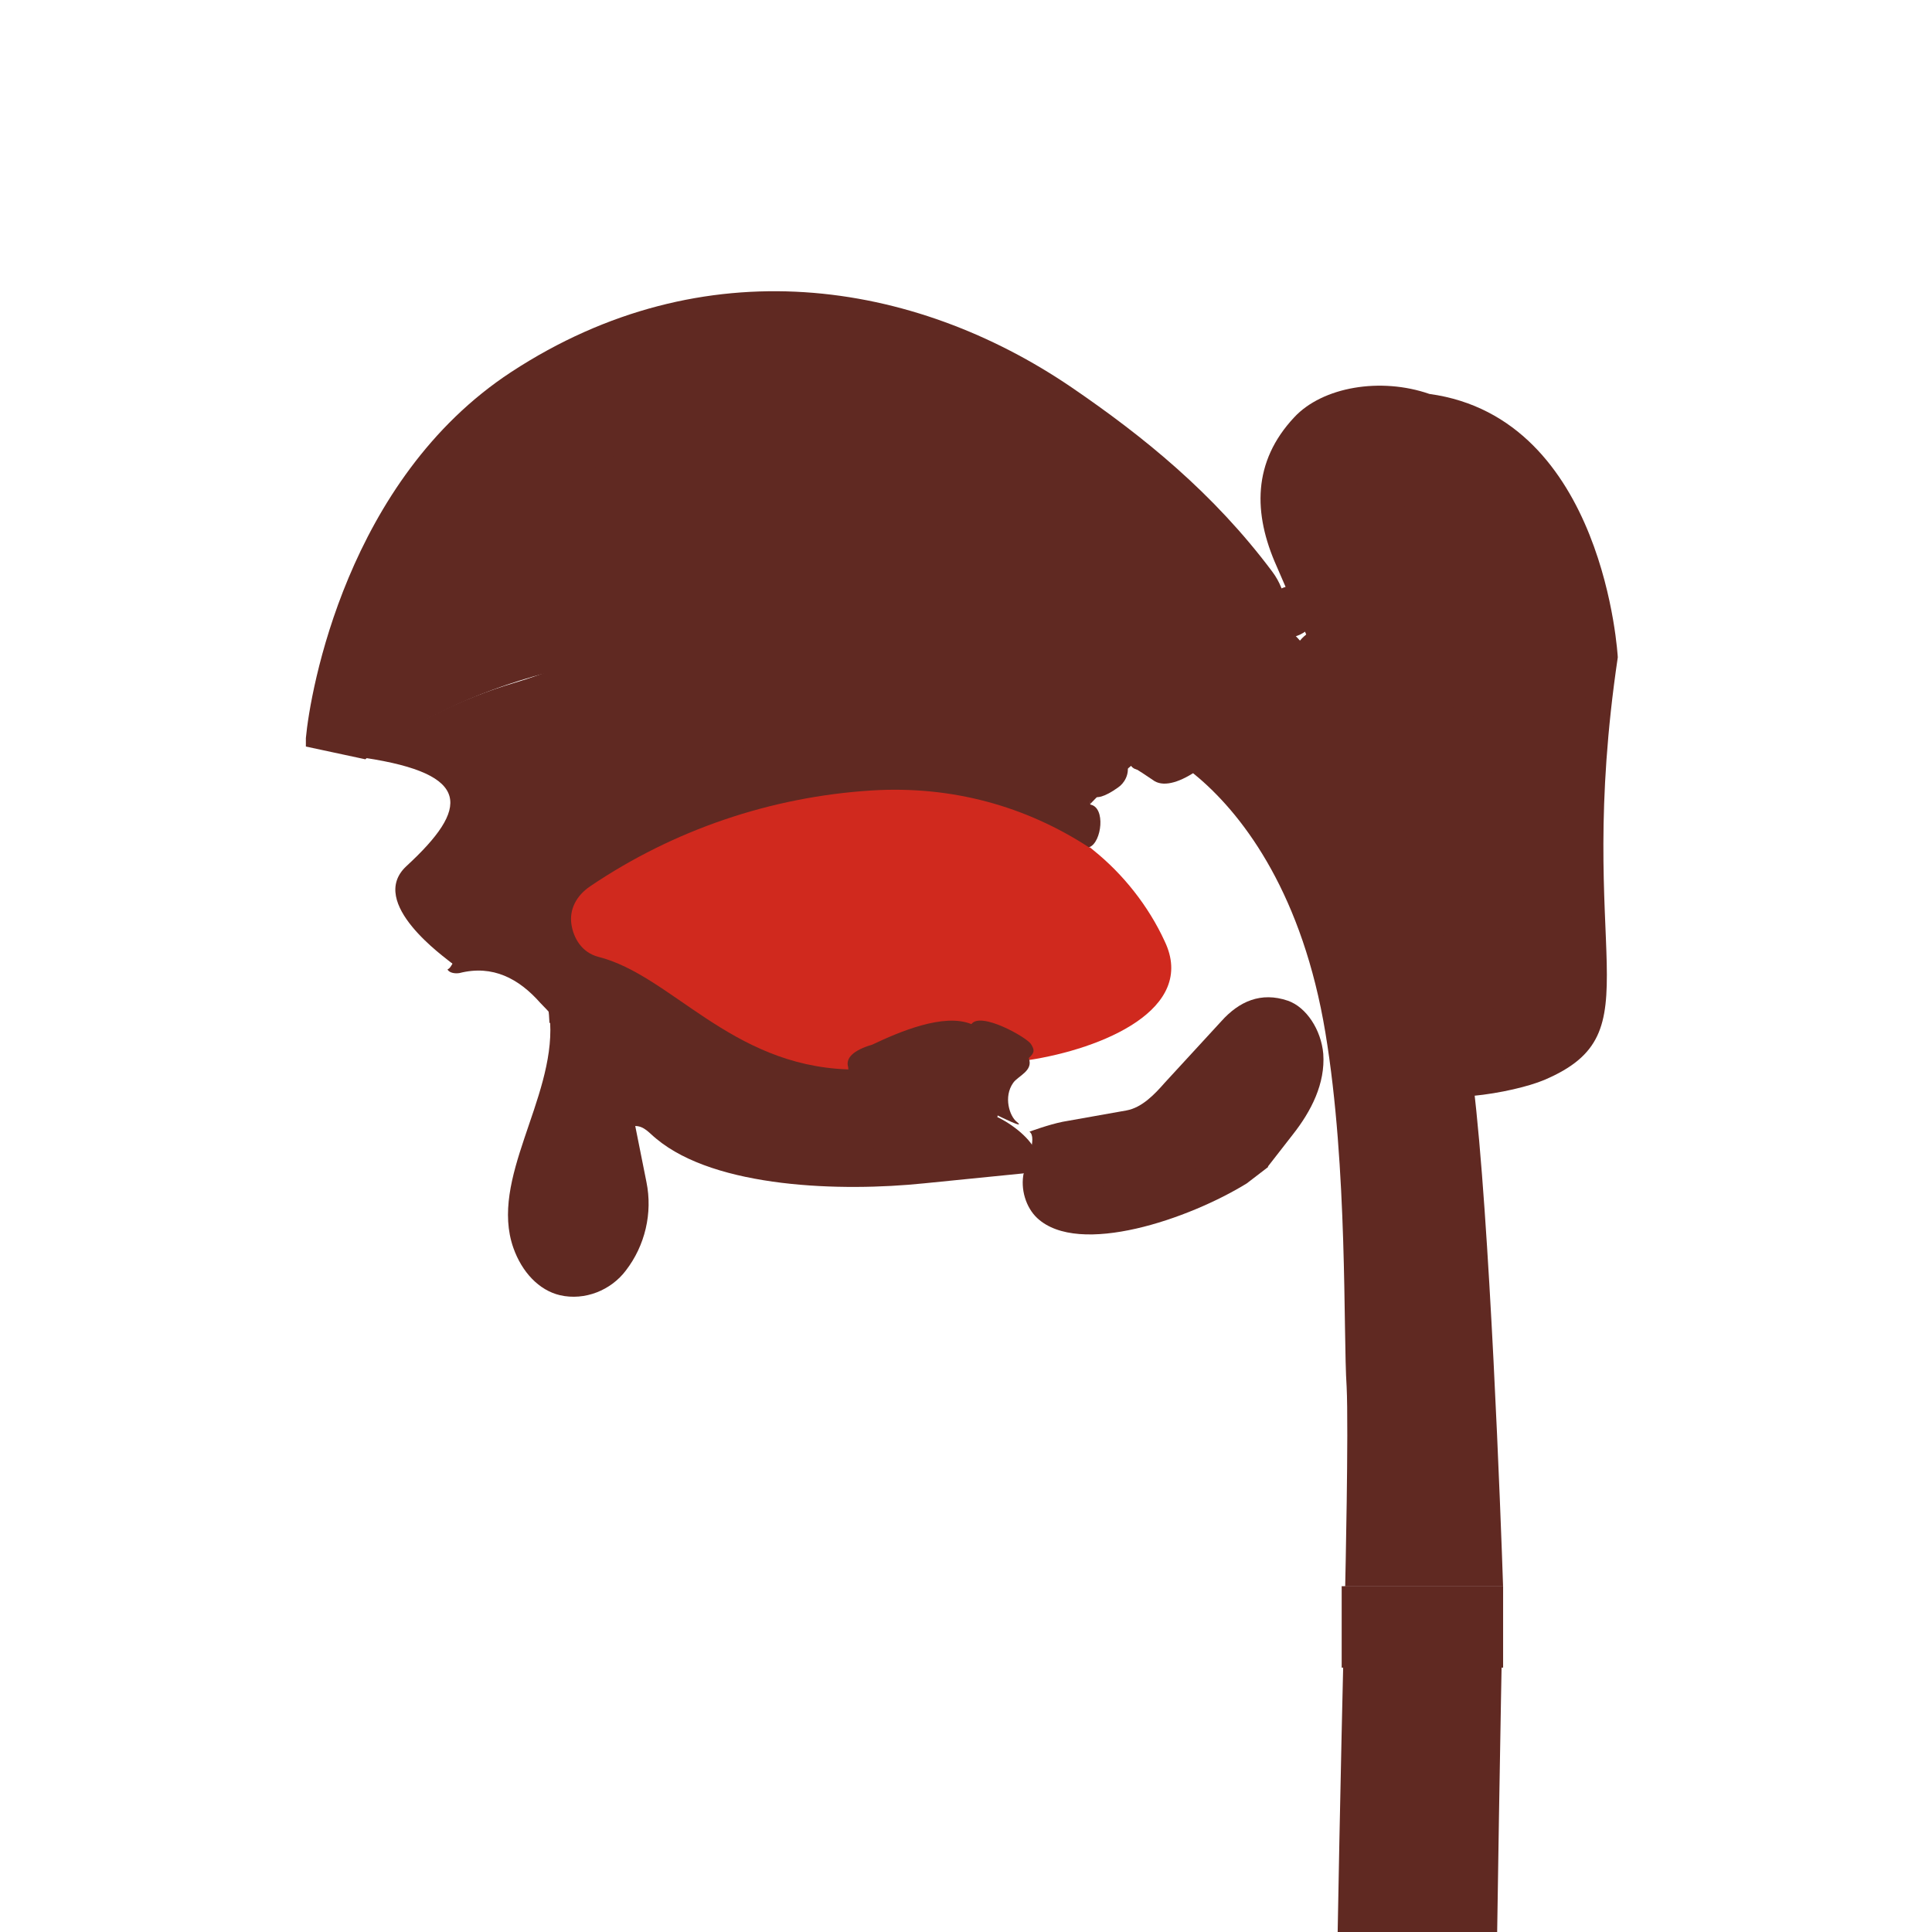
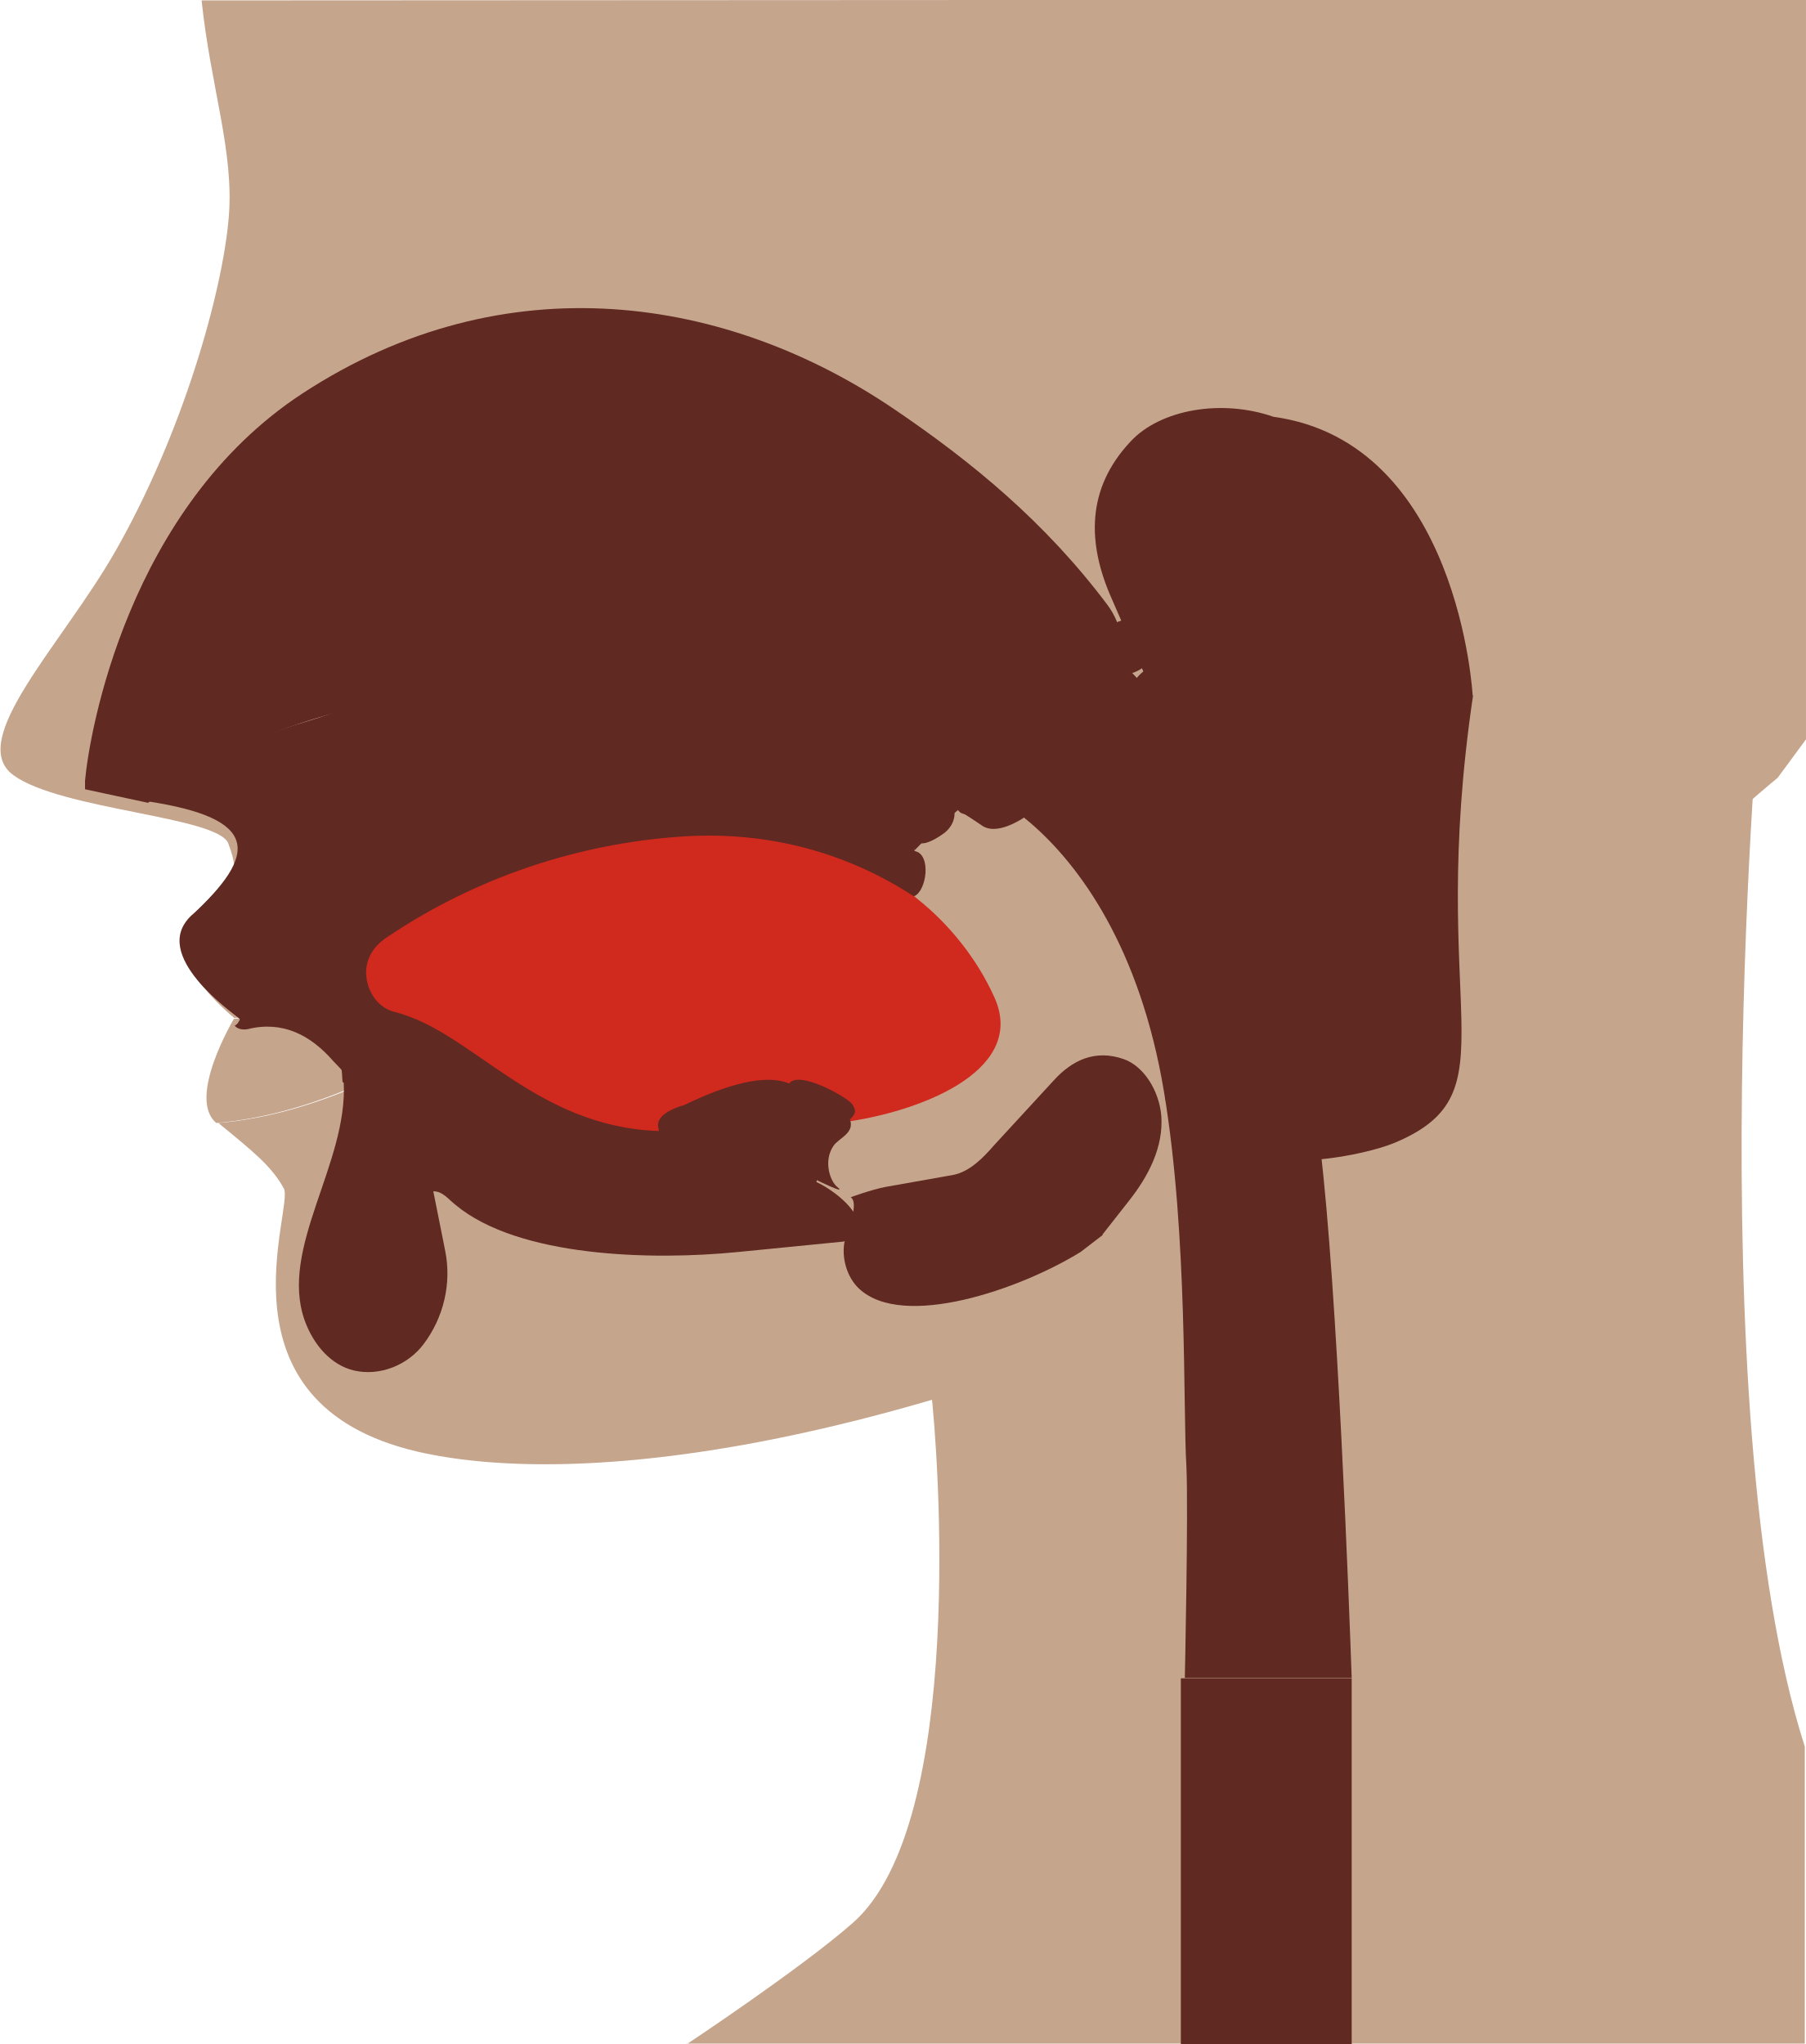
- <svg xmlns="http://www.w3.org/2000/svg" id="Layer_2" data-name="Layer 2" viewBox="0 0 512 512">
+ <svg xmlns="http://www.w3.org/2000/svg" id="Layer_2" version="1.1" viewBox="0 0 452.2 512">
  <defs>
    <style>
-       .cls-1, .cls-2 {
+       .st0 {
+         fill: #c6a58d;
+       }
+ 
+       .st1, .st2 {
        fill: #602922;
      }

-       .cls-3 {
+       .st3 {
        fill: #d0291e;
      }

-       .cls-2 {
+       .st2 {
        isolation: isolate;
      }
    </style>
  </defs>
-   <g id="Parotid_Gland" data-name="Parotid Gland">
-     <g id="_01Parotid_Gland" data-name="01Parotid Gland">
-       <path id="LowerSaliva-2" class="cls-1" d="M428.73,174.2c-11.82,79.74,10.51,99.25-19.51,112.01-8.07,3.38-30.02,7.32-37.53,1.69-3-2.25-15.2-15.57-20.08-12.38,0,0,.75-11.63,2.44-19.7l8.82-35.84c2.06-8.82-1.88-18.57-5.63-26.27l-18.95-43.72c-6.19-13.88-6.38-27.58,4.69-39.4,7.51-8.07,22.89-10.69,35.84-6.19,46.53,6.38,49.91,69.8,49.91,69.8h0Z" />
+   <g>
+     <g id="SideBody">
+       <path id="BodyBase" class="st0" d="M172.1,512s28.8-19.1,41.6-30.4c28.4-25.1,21.3-118.4,19.5-133.5,90.6-140,151.6-154.6,207.9-176.5,0,0-16.3,180.6,11,265.9v74.4s-280.2,0-280.2,0Z" />
+     </g>
+     <g id="SideHead">
+       <path id="LowerLip" class="st0" d="M143.8,235.1h0c-41.2,16.9-85.1,19.9-85.1,19.9,0,0-20.3-16.2-10.7-25.8,15.5-2,17.2,1.1,40,4.3,24.5,3.6,55.8,1.4,55.8,1.4h0v.2Z" />
+       <path id="UpperLip" class="st0" d="M143.8,235.3c-1.4,1.1-42.7,41.9-89.6,46-7.5-6.2,4.4-26.1,4.4-26.1,0,0,43.9-3,85.1-19.9h0Z" />
+       <path id="HeadBAse" class="st0" d="M445.1,195s-8.9,7.3-11.7,10.5c-8.9,10.1-14.4,22.4-24.7,25.9-10.3,3.6-14-1.1-14-1.1,0,0-7.3,28.3-18.1,48.5-7.8,14.8-38.9,31.5-53.3,37.9-106.8,48.5-181.1,55.6-218.8,46.9-51.7-12.1-30.7-61.1-33.4-65.9-3-5.5-7.6-9.2-16.4-16.4,46.9-4.1,88.1-44.8,89.6-46h0s-31.3,2.1-55.8-1.4c-22.7-3.2-24.5-6.2-40-4.3,9.1-8.9,12.4-8.4,8.7-18.3-2.5-6.8-41.8-8.4-53.8-17.1-12.1-8.7,12.3-32.9,25.6-56.3,16.7-29.3,26.7-64.5,28.3-83.4,1.4-16.5-4.5-32.5-6.8-54.4l401.9-.2v185.3l-7,9.5-.2.2Z" />
+     </g>
+   </g>
+   <g id="Parotid_Gland">
+     <g id="_01Parotid_Gland">
+       <path id="LowerSaliva-2" class="st1" d="M369,174.2c-11.8,79.7,10.5,99.3-19.5,112-8.1,3.4-30,7.3-37.5,1.7-3-2.2-15.2-15.6-20.1-12.4,0,0,.8-11.6,2.4-19.7l8.8-35.8c2.1-8.8-1.9-18.6-5.6-26.3l-19-43.7c-6.2-13.9-6.4-27.6,4.7-39.4,7.5-8.1,22.9-10.7,35.8-6.2,46.5,6.4,49.9,69.8,49.9,69.8h0Z" />
    </g>
    <g id="SalivaGlands">
-       <ellipse class="cls-1" cx="353.84" cy="119.22" rx="5.44" ry="8.63" transform="translate(-16.94 163.3) rotate(-25.4)" />
-       <ellipse class="cls-1" cx="366.87" cy="119.73" rx="7.88" ry="6.57" transform="translate(193.03 464.26) rotate(-81.3)" />
-       <circle class="cls-1" cx="349.55" cy="136.11" r="7.51" />
-       <path class="cls-1" d="M356.68,139.11c1.13-4.88.94-11.45,5.07-11.82s9.38,6.38,9.76,10.51c.38,4.13-2.63,7.69-6.75,8.07s-9.01-2.81-8.07-6.75h0Z" />
-       <path class="cls-1" d="M353.49,145.68c4.69.56,9.01,0,9.76,2.81.75,2.81-2.25,6.19-6.94,7.51s-9.01,0-9.76-2.81c-.75-2.81-.75-8.63,6.94-7.51Z" />
-       <circle class="cls-1" cx="371.32" cy="129.92" r="4.5" />
-       <ellipse class="cls-1" cx="378.81" cy="142.62" rx="5.44" ry="8.63" transform="translate(-10.61 32.2) rotate(-4.8)" />
-       <ellipse class="cls-1" cx="347.65" cy="174.9" rx="8.63" ry="5.44" transform="translate(41.79 415.53) rotate(-64.9)" />
-       <ellipse class="cls-1" cx="341.95" cy="162.1" rx="7.88" ry="6.57" transform="translate(-34.77 197.96) rotate(-30.8)" />
-       <circle class="cls-1" cx="387.08" cy="121.85" r="7.51" />
-       <path class="cls-1" d="M375.63,127.85c-2.06-2.44-2.25-4.69-1.88-6,2.06-5.44,4.88-2.81,5.63,2.81.38,3.19,3,5.25,1.88,6s-3.56-.38-5.63-2.81Z" />
-       <ellipse class="cls-1" cx="414.26" cy="194.17" rx="6.57" ry="7.88" transform="translate(-38.12 262.48) rotate(-33.7)" />
-       <circle class="cls-1" cx="377.51" cy="166.88" r="7.51" />
-       <path class="cls-1" d="M384.45,180.2c.19,5.07,2.06,11.45-1.88,12.76s-10.69-3.75-12.2-7.69c-1.5-3.75.56-8.07,4.32-9.57s9.38.38,9.57,4.5h.19Z" />
-       <path class="cls-1" d="M399.46,190.52c-4.69.56-10.88,0-12.38-2.63-1.5-2.63.56-6.57,4.69-9.19s15.76-1.5,17.45.94c1.69,2.44-2.06,9.76-9.76,10.69h0v.19Z" />
-       <path class="cls-1" d="M358.74,212.29c-2.06-1.5-2.44-4.32-1.13-6.19s13.32-5.44,15.39-4.13-6.57,7.32-8.07,9.19-4.32,2.44-6.19,1.13h0Z" />
-       <ellipse class="cls-1" cx="358.33" cy="165.72" rx="5.44" ry="8.63" transform="translate(-34.95 131.18) rotate(-19.8)" />
-       <ellipse class="cls-1" cx="391.07" cy="171.75" rx="8.63" ry="5.44" transform="translate(29.6 399.29) rotate(-55.9)" />
-       <ellipse class="cls-1" cx="369.07" cy="155.03" rx="7.88" ry="6.57" transform="translate(.62 311.54) rotate(-45.8)" />
-       <circle class="cls-1" cx="368.88" cy="218.29" r="7.51" />
-       <path class="cls-1" d="M406.4,201.78c-.75-2.63,9.01-.56,11.63,3.19s3.75,9.01,1.13,9.94c-4.69,1.69-9.94-3.94-12.76-13.13h0Z" />
-       <ellipse class="cls-1" cx="398.5" cy="273.35" rx="7.32" ry="5.82" transform="translate(14.36 566.54) rotate(-71.8)" />
-       <path class="cls-1" d="M404.15,262.76c-1.69-3.38-.38-7.51,2.81-9.38,3.19-1.88,7.32-.56,9.01,2.81s.38,7.51-2.81,9.38c-3.19,1.88-7.32.56-9.01-2.81Z" />
-       <path class="cls-1" d="M403.77,252.62c-1.88,4.32-3,10.32-6.57,9.94s-6.94-7.51-6.57-11.26,3.75-6.57,7.32-6.19,7.32,4.13,5.82,7.51h0Z" />
-       <path class="cls-1" d="M409.59,245.5c-4.13-1.5-7.88-1.5-8.07-4.32-.19-2.81,3.19-5.25,7.32-5.82,4.13-.56,7.88,1.5,8.07,4.32.19,2.81-.94,7.88-7.32,5.82Z" />
-       <path class="cls-1" d="M380.13,265.57c-.94-2.06-.38-4.5,1.69-5.63,1.88-1.13,4.32-.38,5.44,1.69,1.13,2.06.38,4.5-1.69,5.63-2.06,1.13-4.32.38-5.44-1.69Z" />
-       <ellipse class="cls-1" cx="381.59" cy="242.04" rx="8.07" ry="4.69" transform="translate(-32.77 422.32) rotate(-55.9)" />
-       <ellipse class="cls-1" cx="365.44" cy="177.56" rx="8.07" ry="4.88" transform="translate(13.53 380.62) rotate(-55.9)" />
-       <ellipse class="cls-1" cx="385.16" cy="253.32" rx="5.82" ry="4.88" transform="translate(-73.02 202.47) rotate(-27)" />
-       <path class="cls-1" d="M404.15,208.53c3.56-1.13,6,4.32,9.19,6.57,7.51,5.07-3,6.38-6.57,7.51s-7.13-.94-8.26-4.5c-1.13-3.56,2.06-8.44,5.63-9.57Z" />
-       <path class="cls-1" d="M415.6,272.51c-.94,2.81-3.56,3.75-5.63,3.75-8.82,0-8.26-3.56-1.88-6.19,3.56-1.5,3.56-4.5,5.63-3.75s3,3.38,1.88,6.19Z" />
-       <path class="cls-1" d="M397.4,220.92c2.44,2.81,2.25,7.13-.38,9.76s-6.94,2.63-9.38-.19-2.25-7.13.38-9.76c2.63-2.63,6.94-2.63,9.38.19Z" />
-       <path class="cls-1" d="M386.7,264.26c.38-2.81,0-6.19,2.25-6.57,2.25-.38,5.07,3,5.25,5.25.38,2.25-1.13,4.32-3.19,4.69-2.06.38-4.69-1.13-4.32-3.38h0Z" />
-       <path class="cls-1" d="M377.32,204.03c4.32.19,8.07-.75,9.01,1.88s-1.69,6-5.82,7.51c-4.13,1.5-8.07.75-9.01-1.88-.94-2.63-1.13-7.88,5.82-7.51Z" />
-       <ellipse class="cls-1" cx="412.76" cy="228.78" rx="7.32" ry="4.88" transform="translate(8.25 471.85) rotate(-60)" />
-       <ellipse class="cls-1" cx="382.2" cy="221.48" rx="8.07" ry="4.88" transform="translate(41.38 502.51) rotate(-69.6)" />
-       <ellipse class="cls-1" cx="397.03" cy="239.69" rx="7.32" ry="6" transform="translate(-58.55 326.44) rotate(-41.9)" />
-       <path class="cls-1" d="M405.46,136.86c4.88,1.69,11.26,2.06,11.26,6.19s-7.32,8.63-11.45,8.63-7.32-3.38-7.32-7.51,3.56-8.63,7.51-7.32h0Z" />
-       <path class="cls-1" d="M405.84,130.86c-3,3.75-4.69,7.69-7.69,6.75-2.81-.75-4.13-5.25-2.81-9.94,1.31-4.69,4.69-6,7.69-6.75,3.56-.94,7.69,3.94,2.81,9.94Z" />
-       <path class="cls-1" d="M388.76,163.88c-2.44.38-4.69-1.5-5.07-3.94s1.5-4.69,3.94-5.07,12.57-3.19,11.82,5.07c-.38,3.38-8.26,3.56-10.69,3.94h0Z" />
-       <ellipse class="cls-1" cx="417.27" cy="178.51" rx="5.44" ry="8.63" transform="translate(66.76 466.81) rotate(-62.6)" />
-       <path class="cls-1" d="M386.7,147.55c3.75-2.25,6.94-1.88,8.63-.75,7.32,4.88,3.19,8.07-4.69,7.32-4.5-.38-7.51,2.44-8.63.75s.94-5.07,4.69-7.32Z" />
-       <ellipse class="cls-1" cx="389.84" cy="137.2" rx="6.57" ry="7.88" transform="translate(-21.33 95.51) rotate(-13.6)" />
-       <circle class="cls-1" cx="324.6" cy="175.7" r="4.5" />
-       <path class="cls-1" d="M288.01,189.77c2.06-2.06,5.82-2.81,7.69-.75,1.88,2.06,1.69,5.44-.38,7.51-2.06,2.06-4.5,1.13-7.13,0-5.25-2.44-2.44-4.69-.38-6.75h.19Z" />
-       <path class="cls-1" d="M363.81,184.89c2.25-1.5,6,0,8.44,3.75,2.44,3.75,2.81,7.88.56,9.57-2.25,1.5-11.26-11.82-9.01-13.32h0Z" />
-       <ellipse class="cls-1" cx="418.11" cy="165.37" rx="5.25" ry="4.69" transform="translate(236.82 576.82) rotate(-87.8)" />
-       <path class="cls-1" d="M358.18,181.89c2.44,2.81,2.25,7.13-.38,9.76-2.63,2.63-6.94,2.63-9.38-.19s-2.25-7.13.38-9.76c2.63-2.63,6.94-2.63,9.38.19Z" />
-       <path class="cls-1" d="M403.59,166.32c4.32,0,7.88-1.5,9.01.94s-1.13,6.19-5.07,8.07-7.88,1.5-9.01-.94-1.88-7.69,5.07-8.07Z" />
-       <path class="cls-1" d="M403.21,153.93c3.75-1.5,7.69-3.75,10.13-2.63s2.63,5.07.75,8.63c-1.88,3.56-5.44,5.44-7.88,4.13s-9.01-7.69-3-10.32h0v.19Z" />
-       <ellipse class="cls-1" cx="336.19" cy="179.05" rx="8.07" ry="4.88" transform="translate(51.18 431.74) rotate(-69.6)" />
-       <ellipse class="cls-1" cx="315.06" cy="183.68" rx="5.82" ry="7.32" transform="translate(37.16 419.84) rotate(-70.6)" />
-       <path class="cls-1" d="M389.33,205.53c3.38-1.69,7.51-.19,9.38,3,1.88,3.19.38,7.32-3,8.82-3.38,1.5-7.51.19-9.38-3s-.38-7.32,3-8.82Z" />
-       <path class="cls-1" d="M308.46,201.22c-3.19,1.31-6.57,3.94-8.44,2.06-1.69-1.88,0-7.32,2.06-9.19,2.06-1.88,5.25-1.69,6.94.38s1.88,5.63-.75,6.75h.19Z" />
-       <path class="cls-1" d="M321.6,188.08c1.5-3.94,1.69-7.88,4.5-8.07,2.81,0,5.25,3.19,5.63,7.51.38,4.32-1.69,7.88-4.5,8.07-2.81,0-7.88-1.13-5.63-7.51h0Z" />
-       <path class="cls-1" d="M291.01,177.57c2.06-.94,4.5,0,5.63,1.88,1.13,2.06.38,4.32-1.88,5.44-2.06.94-4.5,0-5.63-1.88-1.13-2.06-.38-4.32,1.88-5.44Z" />
-       <ellipse class="cls-1" cx="342.57" cy="194.29" rx="4.69" ry="8.07" transform="translate(-14.25 360.98) rotate(-54.6)" />
-       <ellipse class="cls-1" cx="300.94" cy="187.27" rx="4.88" ry="5.82" transform="translate(-51.51 149.65) rotate(-25.8)" />
-       <path class="cls-1" d="M298.7,202.34c.75,2.81-.75,5.25-2.44,6.38-7.13,5.07-8.82,1.88-5.25-3.94,1.88-3.19.38-5.63,2.44-6.38s4.5,1.13,5.25,3.94Z" />
-       <path class="cls-1" d="M402.46,206.09c-14.07-3.56-23.83-1.69-26.27-4.32-2.63-2.81,9.94-11.82,17.26-10.32,3.56.75,8.26,0,10.88,2.81s1.88,12.76-1.69,11.82h-.19Z" />
-       <path class="cls-1" d="M300.77,178.7c1.31-2.44,2.06-5.82,4.13-5.63s3.75,4.5,3.38,6.57-2.44,3.75-4.5,3.38-4.13-2.44-3.19-4.5h.19v.19Z" />
-       <path class="cls-1" d="M362.87,201.97c-3.75,1.69-6.94,2.63-9.38,1.88-10.69-2.81.94-9.01,5.25-10.69,3.75-1.5,7.69-.94,8.82,1.31,1.13,2.25-.94,5.63-4.69,7.32h0v.19Z" />
-       <ellipse class="cls-1" cx="314.08" cy="193.53" rx="4.13" ry="5.07" transform="translate(-50.23 251.62) rotate(-40.7)" />
+       <ellipse class="st1" cx="294.1" cy="119.2" rx="5.4" ry="8.6" transform="translate(-22.7 137.7) rotate(-25.4)" />
+       <ellipse class="st1" cx="307.1" cy="119.7" rx="7.9" ry="6.6" transform="translate(142.3 405.2) rotate(-81.3)" />
+       <circle class="st1" cx="289.8" cy="136.1" r="7.5" />
+       <path class="st1" d="M296.9,139.1c1.1-4.9.9-11.4,5.1-11.8s9.4,6.4,9.8,10.5-2.6,7.7-6.8,8.1-9-2.8-8.1-6.8h0Z" />
+       <path class="st1" d="M293.7,145.7c4.7.6,9,0,9.8,2.8s-2.2,6.2-6.9,7.5-9,0-9.8-2.8-.8-8.6,6.9-7.5Z" />
+       <circle class="st1" cx="311.5" cy="129.9" r="4.5" />
+       <ellipse class="st1" cx="319" cy="142.6" rx="5.4" ry="8.6" transform="translate(-10.8 27.2) rotate(-4.8)" />
+       <ellipse class="st1" cx="287.9" cy="174.9" rx="8.6" ry="5.4" transform="translate(7.4 361.4) rotate(-64.9)" />
+       <ellipse class="st1" cx="282.2" cy="162.1" rx="7.9" ry="6.6" transform="translate(-43.2 167.3) rotate(-30.8)" />
+       <circle class="st1" cx="327.3" cy="121.8" r="7.5" />
+       <path class="st1" d="M315.9,127.8c-2.1-2.4-2.2-4.7-1.9-6,2.1-5.4,4.9-2.8,5.6,2.8.4,3.2,3,5.3,1.9,6s-3.6-.4-5.6-2.8Z" />
+       <ellipse class="st1" cx="354.5" cy="194.2" rx="6.6" ry="7.9" transform="translate(-48.2 229.3) rotate(-33.7)" />
+       <circle class="st1" cx="317.7" cy="166.9" r="7.5" />
+       <path class="st1" d="M324.7,180.2c.2,5.1,2.1,11.4-1.9,12.8s-10.7-3.8-12.2-7.7c-1.5-3.8.6-8.1,4.3-9.6s9.4.4,9.6,4.5h.2Z" />
+       <path class="st1" d="M339.7,190.5c-4.7.6-10.9,0-12.4-2.6s.6-6.6,4.7-9.2,15.8-1.5,17.5.9-2.1,9.8-9.8,10.7h0v.2Z" />
+       <path class="st1" d="M299,212.3c-2.1-1.5-2.4-4.3-1.1-6.2s13.3-5.4,15.4-4.1-6.6,7.3-8.1,9.2-4.3,2.4-6.2,1.1h0Z" />
+       <ellipse class="st1" cx="298.6" cy="165.7" rx="5.4" ry="8.6" transform="translate(-38.5 110.9) rotate(-19.8)" />
+       <ellipse class="st1" cx="331.3" cy="171.8" rx="8.6" ry="5.4" transform="translate(3.3 349.8) rotate(-55.9)" />
+       <ellipse class="st1" cx="309.3" cy="155" rx="7.9" ry="6.6" transform="translate(-17.5 268.7) rotate(-45.8)" />
+       <circle class="st1" cx="309.1" cy="218.3" r="7.5" />
+       <path class="st1" d="M346.6,201.8c-.8-2.6,9-.6,11.6,3.2s3.8,9,1.1,9.9c-4.7,1.7-9.9-3.9-12.8-13.1h0Z" />
+       <ellipse class="st1" cx="338.7" cy="273.4" rx="7.3" ry="5.8" transform="translate(-26.8 509.8) rotate(-71.8)" />
+       <path class="st1" d="M344.4,262.8c-1.7-3.4-.4-7.5,2.8-9.4,3.2-1.9,7.3-.6,9,2.8s.4,7.5-2.8,9.4c-3.2,1.9-7.3.6-9-2.8Z" />
+       <path class="st1" d="M344,252.6c-1.9,4.3-3,10.3-6.6,9.9s-6.9-7.5-6.6-11.3,3.8-6.6,7.3-6.2,7.3,4.1,5.8,7.5h0Z" />
+       <path class="st1" d="M349.8,245.5c-4.1-1.5-7.9-1.5-8.1-4.3-.2-2.8,3.2-5.2,7.3-5.8,4.1-.6,7.9,1.5,8.1,4.3.2,2.8-.9,7.9-7.3,5.8Z" />
+       <path class="st1" d="M320.4,265.6c-.9-2.1-.4-4.5,1.7-5.6,1.9-1.1,4.3-.4,5.4,1.7,1.1,2.1.4,4.5-1.7,5.6-2.1,1.1-4.3.4-5.4-1.7Z" />
+       <ellipse class="st1" cx="321.8" cy="242" rx="8.1" ry="4.7" transform="translate(-59 372.8) rotate(-55.9)" />
+       <ellipse class="st1" cx="305.7" cy="177.6" rx="8.1" ry="4.9" transform="translate(-12.7 331.1) rotate(-55.9)" />
+       <ellipse class="st1" cx="325.4" cy="253.3" rx="5.8" ry="4.9" transform="translate(-79.5 175.3) rotate(-27)" />
+       <path class="st1" d="M344.4,208.5c3.6-1.1,6,4.3,9.2,6.6,7.5,5.1-3,6.4-6.6,7.5s-7.1-.9-8.3-4.5,2.1-8.4,5.6-9.6h0Z" />
+       <path class="st1" d="M355.8,272.5c-.9,2.8-3.6,3.8-5.6,3.8-8.8,0-8.3-3.6-1.9-6.2,3.6-1.5,3.6-4.5,5.6-3.8s3,3.4,1.9,6.2Z" />
+       <path class="st1" d="M337.6,220.9c2.4,2.8,2.2,7.1-.4,9.8s-6.9,2.6-9.4-.2-2.2-7.1.4-9.8c2.6-2.6,6.9-2.6,9.4.2Z" />
+       <path class="st1" d="M326.9,264.3c.4-2.8,0-6.2,2.2-6.6s5.1,3,5.2,5.2c.4,2.2-1.1,4.3-3.2,4.7-2.1.4-4.7-1.1-4.3-3.4h0Z" />
+       <path class="st1" d="M317.5,204c4.3.2,8.1-.8,9,1.9s-1.7,6-5.8,7.5c-4.1,1.5-8.1.8-9-1.9s-1.1-7.9,5.8-7.5Z" />
+       <ellipse class="st1" cx="353" cy="228.8" rx="7.3" ry="4.9" transform="translate(-21.6 420.1) rotate(-60)" />
+       <ellipse class="st1" cx="322.4" cy="221.5" rx="8.1" ry="4.9" transform="translate(2.4 446.5) rotate(-69.6)" />
+       <ellipse class="st1" cx="337.3" cy="239.7" rx="7.3" ry="6" transform="translate(-73.8 286.5) rotate(-41.9)" />
+       <path class="st1" d="M345.7,136.9c4.9,1.7,11.3,2.1,11.3,6.2s-7.3,8.6-11.5,8.6-7.3-3.4-7.3-7.5,3.6-8.6,7.5-7.3h0Z" />
+       <path class="st1" d="M346.1,130.9c-3,3.8-4.7,7.7-7.7,6.8-2.8-.8-4.1-5.2-2.8-9.9,1.3-4.7,4.7-6,7.7-6.8,3.6-.9,7.7,3.9,2.8,9.9Z" />
+       <path class="st1" d="M329,163.9c-2.4.4-4.7-1.5-5.1-3.9s1.5-4.7,3.9-5.1,12.6-3.2,11.8,5.1c-.4,3.4-8.3,3.6-10.7,3.9h0Z" />
+       <ellipse class="st1" cx="357.5" cy="178.5" rx="5.4" ry="8.6" transform="translate(34.5 413.7) rotate(-62.6)" />
+       <path class="st1" d="M326.9,147.6c3.8-2.2,6.9-1.9,8.6-.8,7.3,4.9,3.2,8.1-4.7,7.3-4.5-.4-7.5,2.4-8.6.8s.9-5.1,4.7-7.3Z" />
+       <ellipse class="st1" cx="330.1" cy="137.2" rx="6.6" ry="7.9" transform="translate(-23 81.5) rotate(-13.6)" />
+       <circle class="st1" cx="264.8" cy="175.7" r="4.5" />
+       <path class="st1" d="M228.2,189.8c2.1-2.1,5.8-2.8,7.7-.8,1.9,2.1,1.7,5.4-.4,7.5-2.1,2.1-4.5,1.1-7.1,0-5.2-2.4-2.4-4.7-.4-6.8h.2Z" />
+       <path class="st1" d="M304,184.9c2.2-1.5,6,0,8.4,3.8s2.8,7.9.6,9.6c-2.2,1.5-11.3-11.8-9-13.3h0Z" />
+       <ellipse class="st1" cx="358.3" cy="165.4" rx="5.3" ry="4.7" transform="translate(179.3 517.1) rotate(-87.8)" />
+       <path class="st1" d="M298.4,181.9c2.4,2.8,2.2,7.1-.4,9.8-2.6,2.6-6.9,2.6-9.4-.2s-2.2-7.1.4-9.8c2.6-2.6,6.9-2.6,9.4.2Z" />
+       <path class="st1" d="M343.8,166.3c4.3,0,7.9-1.5,9,.9s-1.1,6.2-5.1,8.1-7.9,1.5-9-.9-1.9-7.7,5.1-8.1Z" />
+       <path class="st1" d="M343.4,153.9c3.8-1.5,7.7-3.8,10.1-2.6s2.6,5.1.8,8.6-5.4,5.4-7.9,4.1-9-7.7-3-10.3h0v.2Z" />
+       <ellipse class="st1" cx="276.4" cy="179" rx="8.1" ry="4.9" transform="translate(12.2 375.7) rotate(-69.6)" />
+       <ellipse class="st1" cx="255.3" cy="183.7" rx="5.8" ry="7.3" transform="translate(-2.8 363.5) rotate(-70.6)" />
+       <path class="st1" d="M329.6,205.5c3.4-1.7,7.5-.2,9.4,3,1.9,3.2.4,7.3-3,8.8s-7.5.2-9.4-3-.4-7.3,3-8.8Z" />
+       <path class="st1" d="M248.7,201.2c-3.2,1.3-6.6,3.9-8.4,2.1-1.7-1.9,0-7.3,2.1-9.2,2.1-1.9,5.2-1.7,6.9.4s1.9,5.6-.8,6.8h.2Z" />
+       <path class="st1" d="M261.8,188.1c1.5-3.9,1.7-7.9,4.5-8.1,2.8,0,5.2,3.2,5.6,7.5.4,4.3-1.7,7.9-4.5,8.1-2.8,0-7.9-1.1-5.6-7.5h0Z" />
+       <path class="st1" d="M231.2,177.6c2.1-.9,4.5,0,5.6,1.9,1.1,2.1.4,4.3-1.9,5.4-2.1.9-4.5,0-5.6-1.9-1.1-2.1-.4-4.3,1.9-5.4Z" />
+       <ellipse class="st1" cx="282.8" cy="194.3" rx="4.7" ry="8.1" transform="translate(-39.4 312.2) rotate(-54.6)" />
+       <ellipse class="st1" cx="241.2" cy="187.3" rx="4.9" ry="5.8" transform="translate(-57.5 123.6) rotate(-25.8)" />
+       <path class="st1" d="M238.9,202.3c.8,2.8-.8,5.2-2.4,6.4-7.1,5.1-8.8,1.9-5.2-3.9,1.9-3.2.4-5.6,2.4-6.4s4.5,1.1,5.2,3.9Z" />
+       <path class="st1" d="M342.7,206.1c-14.1-3.6-23.8-1.7-26.3-4.3-2.6-2.8,9.9-11.8,17.3-10.3,3.6.8,8.3,0,10.9,2.8s1.9,12.8-1.7,11.8h-.2,0Z" />
+       <path class="st1" d="M241,178.7c1.3-2.4,2.1-5.8,4.1-5.6s3.8,4.5,3.4,6.6-2.4,3.8-4.5,3.4-4.1-2.4-3.2-4.5h.2v.2h0Z" />
+       <path class="st1" d="M303.1,202c-3.8,1.7-6.9,2.6-9.4,1.9-10.7-2.8.9-9,5.2-10.7,3.8-1.5,7.7-.9,8.8,1.3s-.9,5.6-4.7,7.3h0v.2h0Z" />
+       <ellipse class="st1" cx="254.3" cy="193.5" rx="4.1" ry="5.1" transform="translate(-64.7 212.6) rotate(-40.7)" />
    </g>
  </g>
-   <path id="Esophagus" class="cls-2" d="M398.33,420.55s-3.75,192.32-1.88,194,2.25,317.09,19.7,388.38c17.45,71.3,22.52,162.11,68.48,141.09,28.89-13.13-18.01,72.05-35.46,62.67-17.45-9.38-70.17-72.42-89.31-239.03-14.63-128.15-3.38-547.3-3.38-547.3h41.84v.19Z" />
-   <path id="UpperTube" class="cls-2" d="M81.06,197.84v-2.25c1.13-12.38,10.88-68.48,54.41-97,51.03-33.4,106.76-24.39,148.6,4.13,18.95,12.95,37.53,27.96,53.1,48.78,15.57,20.83-20.26,61.73-31.15,55.54-33.96-23.45-85.56-35.09-124.21-33.96-54.97,1.69-84.99,28.14-84.99,28.14l-15.76-3.38h0Z" />
-   <path class="cls-1" d="M95.69,166.32c4.5-10.51,12.57-27.58,22.89-26.64s4.13,16.51-2.63,23.45c-8.63,8.82-10.51,23.64-17.45,29.08-6.94,5.44-9.76-2.25-8.63-7.51s3-12.01,5.82-18.57h0v.19Z" />
-   <path class="cls-1" d="M132.47,125.79c-3.38-7.88,17.82-32.46,58.73-34.9,40.9-2.44,67.92,9.57,85.18,21.2,17.26,11.63,31.52,28.52,25.52,34.71-6,6.19-17.45,2.25-28.89-6.94-11.63-9.38-30.96-21.01-59.66-27.21-17.26-3.75-39.78,2.25-49.35,7.51-10.13,5.63-25.89,18.95-31.33,5.82h-.19v-.19Z" />
-   <path class="cls-1" d="M134.53,162.38c-5.07-9.38,16.7-27.96,38.09-30.96,30.96-4.5,44.84-1.5,67.55,5.25s41.84,18.76,40.71,29.46c-1.13,10.69-11.45,5.63-23.08-2.44-9.76-6.57-30.77-15.01-53.47-13.13-23.08,1.88-32.27,6.75-45.41,14.45-12.38,7.13-19.14,6.75-24.2-2.44h-.19v-.19Z" />
-   <path id="Pharynx" class="cls-1" d="M301.89,159c9.94-10.13,37.9-6.57,56.29,31.71,18.39,38.28,27.39,56.85,32.27,96.63,4.32,35.09,7.32,115.95,7.88,133.03h-41.84s.94-41.65.38-52.91c-.94-14.26.38-57.6-5.63-93.81-6-36.21-21.2-56.85-33.4-67.36-10.69-9.19-36.77-25.89-15.95-47.09h0v-.19Z" />
-   <path class="cls-1" d="M288.95,213.22c4.13.75,3,9.94-.19,11.26,0,0-25.14,21.95-29.27,70.17,6.38,0,22.7,12.57,11.63,16.32l-26.27,2.63c-21.76,2.25-55.16,1.31-70.92-11.82-1.88-1.5-3.19-3.38-5.63-3.38l-2.81-.38c-4.69-8.26-12.57-22.52-22.33-32.27-5.63-6.38-12.57-10.13-21.39-7.88-1.13.19-2.63,0-3.19-.94.75-.38.94-.94,1.31-1.5-.56-.94-.75-1.69-.38-2.63,7.13-2.25,12.38-10.32,15.76-15.76.94-5.63,18.01-17.45,18.95-18.2,9.94-6.94,28.14-16.7,39.03-21.2,31.33-13.13,69.05-11.82,95.69,10.88v4.69h0Z" />
-   <path class="cls-1" d="M292.51,181.7c3.38,7.13,8.07,11.63,13.51,16.51-8.82,6-17.07,14.82-17.07,14.82-.19-2.44-2.44-3.19-4.32-4.69-36.59-28.71-77.86-18.95-115.58,3.94l-16.51,8.63c-9.38,3.56-13.51,15.39-13.88,17.07-1.5,7.13-6.57,12.2-13.51,14.45l-5.44,2.81c-1.5-1.31-22.52-15.95-12.01-25.7,16.7-15.39,17.45-24.39-11.07-28.71,11.26-8.63,25.7-15.76,39.78-19.89,33.4-9.94,59.66-33.4,90.62-17.26,23.08,12.01,65.11,17.82,65.11,17.82h.38v.19Z" />
-   <path class="cls-1" d="M168.31,298.22l3,15.01c1.69,8.26-.38,16.89-5.44,23.45-3.94,5.25-10.88,8.07-17.45,6.57-5.63-1.31-10.13-6.19-12.38-12.57-6.38-18.2,10.88-39.21,9.76-59.66l11.82-1.88,10.69,29.08h0Z" />
-   <path class="cls-1" d="M157.61,269.14v10.32c0,1.88-1.13,2.63-2.81,3.19-2.81.94-4.32-8.63-9.19-11.63-.19-5.44-1.69-11.07-.94-16.89,1.13-2.25.19-5.82,3.38-9.01,4.13,7.69,7.88,15.76,9.57,24.02h0Z" />
-   <path class="cls-1" d="M140.54,220.54c-4.13,0-9.38-.19-13.13-2.63-5.63-3.56-5.82-10.51-2.25-16.14,6.57-10.51,17.26-17.07,29.27-20.83,33.21-10.32,74.86-10.51,108.07.56,2.44.75,7.13,3.38,6.19,6.38-3,8.82-37.15-12.57-83.31,10.51l-44.84,21.95h0v.19Z" />
-   <path class="cls-1" d="M150.86,233.11c0,4.13-2.25,8.63-5.07,12.76-2.44-3.56-4.13-6.94-5.07-10.88-1.13-4.69-1.69-9.94-.75-14.82.94-5.82,2.44-11.45,4.88-17.07,4.13.94,6.19,4.69,6,8.82v21.39h-.19.19v-.19Z" />
-   <path id="Oral_Cavity" data-name="Oral Cavity" class="cls-3" d="M288.76,224.48l1.13.94c7.69,6.19,14.45,14.63,18.76,24.02,8.63,18.01-16.51,28.52-36.21,31.52-27.21,3.94-47.84,2.44-47.84,2.44-31.15-1.13-46.72-24.95-66.04-29.83-4.32-1.13-6.57-4.88-7.13-8.63-.56-3.75,1.13-7.51,5.07-10.13,21.95-14.82,47.66-23.64,74.49-25.33,21.2-1.31,40.9,4.13,57.79,15.2h0v-.19Z" />
-   <g id="Sublingual_Gland" data-name="Sublingual Gland">
-     <path id="LowerSaliva" class="cls-1" d="M264.37,295.97l-15.39,6c-3.75,1.69-6.75,3.94-10.32,4.32l-8.07.94c-3.56.38-7.88,0-11.82-.38-1.88-4.13-2.81-11.26.38-14.63,3-3,6.19-4.69,5.63-9.38-.75-2.44,1.31-4.5,6.38-6,7.13-3.38,18.95-8.44,26.27-5.44,2.44-3.38,14.45,3.38,15.76,5.25.94,1.5,1.13,2.25-.56,3.75,1.31,3.38-2.81,4.69-4.13,6.57-2.63,3.75-.94,8.82.94,10.32,2.81,2.25-5.07-1.69-5.07-1.69h0v.38Z" />
-     <circle class="cls-1" cx="244.11" cy="278.7" r="5.25" />
-     <path class="cls-1" d="M248.8,288.09c0,3.56,1.5,7.88-1.31,9.01-2.81,1.13-7.51-2.63-8.44-5.44-.94-2.63.38-5.63,3.19-6.75s6.57.19,6.75,3h-.19v.19Z" />
-     <path class="cls-1" d="M259.49,295.4c-3.38.38-7.51,0-8.63-1.88s.38-4.69,3.38-6.38c2.81-1.69,11.07-1.13,12.2.75,1.13,1.88-1.5,6.75-6.75,7.51h-.19Z" />
-     <ellipse class="cls-1" cx="253.27" cy="281.86" rx="6.19" ry="3.75" transform="translate(-122.12 333.56) rotate(-55.9)" />
-     <ellipse class="cls-1" cx="235.44" cy="285.99" rx="5.63" ry="3.38" transform="translate(-133.38 320.61) rotate(-55.9)" />
-     <path class="cls-1" d="M234.35,291.46c1.5-1.13,4.13,0,5.82,2.63,1.69,2.63,1.88,5.63.38,6.75s-7.88-8.26-6.38-9.38h.19Z" />
-     <path class="cls-1" d="M230.6,289.4c1.69,1.88,1.69,5.07-.19,6.94s-4.88,1.88-6.57,0c-1.69-1.88-1.69-5.07.19-6.94s4.88-1.88,6.57,0Z" />
-     <path class="cls-1" d="M262.31,278.52c3,0,5.63-1.13,6.38.75s-.75,4.32-3.56,5.63c-2.81,1.31-5.63,1.13-6.38-.75s-1.31-5.44,3.56-5.63Z" />
-     <path class="cls-1" d="M233.79,303.47c-2.63,1.13-4.88,1.88-6.57,1.31-7.51-1.88.75-6.38,3.75-7.51,2.63-.94,5.25-.75,6.19.94.94,1.69-.56,3.94-3.19,5.07h0l-.19.19Z" />
+   <path id="UpperTube" class="st2" d="M21.3,197.8v-2.2c1.1-12.4,10.9-68.5,54.4-97,51-33.4,106.8-24.4,148.6,4.1,19,12.9,37.5,28,53.1,48.8,15.6,20.8-20.3,61.7-31.1,55.5-34-23.4-85.6-35.1-124.2-34-55,1.7-85,28.1-85,28.1l-15.8-3.4h0Z" />
+   <path class="st1" d="M35.9,166.3c4.5-10.5,12.6-27.6,22.9-26.6,10.3.9,4.1,16.5-2.6,23.4-8.6,8.8-10.5,23.6-17.5,29.1s-9.8-2.2-8.6-7.5,3-12,5.8-18.6h0v.2Z" />
+   <path class="st1" d="M72.7,125.8c-3.4-7.9,17.8-32.5,58.7-34.9,40.9-2.4,67.9,9.6,85.2,21.2s31.5,28.5,25.5,34.7c-6,6.2-17.5,2.2-28.9-6.9-11.6-9.4-31-21-59.7-27.2-17.3-3.8-39.8,2.2-49.4,7.5-10.1,5.6-25.9,18.9-31.3,5.8h-.2v-.2h0Z" />
+   <path class="st1" d="M74.8,162.4c-5.1-9.4,16.7-28,38.1-31,31-4.5,44.8-1.5,67.6,5.2s41.8,18.8,40.7,29.5c-1.1,10.7-11.5,5.6-23.1-2.4-9.8-6.6-30.8-15-53.5-13.1-23.1,1.9-32.3,6.8-45.4,14.4-12.4,7.1-19.1,6.8-24.2-2.4h-.2v-.2h0Z" />
+   <path id="Pharynx" class="st1" d="M242.1,159c9.9-10.1,37.9-6.6,56.3,31.7,18.4,38.3,27.4,56.9,32.3,96.6,4.3,35.1,7.3,115.9,7.9,133h-41.8s.9-41.6.4-52.9c-.9-14.3.4-57.6-5.6-93.8-6-36.2-21.2-56.9-33.4-67.4-10.7-9.2-36.8-25.9-16-47.1h0v-.2h0Z" />
+   <path class="st1" d="M229.2,213.2c4.1.8,3,9.9-.2,11.3,0,0-25.1,21.9-29.3,70.2,6.4,0,22.7,12.6,11.6,16.3l-26.3,2.6c-21.8,2.2-55.2,1.3-70.9-11.8-1.9-1.5-3.2-3.4-5.6-3.4l-2.8-.4c-4.7-8.3-12.6-22.5-22.3-32.3-5.6-6.4-12.6-10.1-21.4-7.9-1.1.2-2.6,0-3.2-.9.8-.4.9-.9,1.3-1.5-.6-.9-.8-1.7-.4-2.6,7.1-2.2,12.4-10.3,15.8-15.8.9-5.6,18-17.4,18.9-18.2,9.9-6.9,28.1-16.7,39-21.2,31.3-13.1,69.1-11.8,95.7,10.9v4.7h0Z" />
+   <path class="st1" d="M232.7,181.7c3.4,7.1,8.1,11.6,13.5,16.5-8.8,6-17.1,14.8-17.1,14.8-.2-2.4-2.4-3.2-4.3-4.7-36.6-28.7-77.9-18.9-115.6,3.9l-16.5,8.6c-9.4,3.6-13.5,15.4-13.9,17.1-1.5,7.1-6.6,12.2-13.5,14.4l-5.4,2.8c-1.5-1.3-22.5-15.9-12-25.7,16.7-15.4,17.4-24.4-11.1-28.7,11.3-8.6,25.7-15.8,39.8-19.9,33.4-9.9,59.7-33.4,90.6-17.3,23.1,12,65.1,17.8,65.1,17.8h.4v.2h0Z" />
+   <path class="st1" d="M108.5,298.2l3,15c1.7,8.3-.4,16.9-5.4,23.5-3.9,5.2-10.9,8.1-17.4,6.6-5.6-1.3-10.1-6.2-12.4-12.6-6.4-18.2,10.9-39.2,9.8-59.7l11.8-1.9,10.7,29.1h0Z" />
+   <path class="st1" d="M97.8,269.1v10.3c0,1.9-1.1,2.6-2.8,3.2-2.8.9-4.3-8.6-9.2-11.6-.2-5.4-1.7-11.1-.9-16.9,1.1-2.2.2-5.8,3.4-9,4.1,7.7,7.9,15.8,9.6,24h0Z" />
+   <path class="st1" d="M80.8,220.5c-4.1,0-9.4-.2-13.1-2.6-5.6-3.6-5.8-10.5-2.2-16.1,6.6-10.5,17.3-17.1,29.3-20.8,33.2-10.3,74.9-10.5,108.1.6,2.4.8,7.1,3.4,6.2,6.4-3,8.8-37.1-12.6-83.3,10.5l-44.8,21.9h0v.2h0Z" />
+   <path class="st1" d="M91.1,233.1c0,4.1-2.2,8.6-5.1,12.8-2.4-3.6-4.1-6.9-5.1-10.9-1.1-4.7-1.7-9.9-.8-14.8.9-5.8,2.4-11.4,4.9-17.1,4.1.9,6.2,4.7,6,8.8v21.4h-.2.2v-.2h0Z" />
+   <path id="Oral_Cavity" class="st3" d="M229,224.5l1.1.9c7.7,6.2,14.5,14.6,18.8,24,8.6,18-16.5,28.5-36.2,31.5-27.2,3.9-47.8,2.4-47.8,2.4-31.1-1.1-46.7-25-66-29.8-4.3-1.1-6.6-4.9-7.1-8.6s1.1-7.5,5.1-10.1c21.9-14.8,47.7-23.6,74.5-25.3,21.2-1.3,40.9,4.1,57.8,15.2h0v-.2h0Z" />
+   <g id="Sublingual_Gland">
+     <path id="LowerSaliva" class="st1" d="M204.6,296l-15.4,6c-3.8,1.7-6.8,3.9-10.3,4.3l-8.1.9c-3.6.4-7.9,0-11.8-.4-1.9-4.1-2.8-11.3.4-14.6,3-3,6.2-4.7,5.6-9.4-.8-2.4,1.3-4.5,6.4-6,7.1-3.4,18.9-8.4,26.3-5.4,2.4-3.4,14.5,3.4,15.8,5.2.9,1.5,1.1,2.2-.6,3.8,1.3,3.4-2.8,4.7-4.1,6.6-2.6,3.8-.9,8.8.9,10.3,2.8,2.2-5.1-1.7-5.1-1.7h0v.4h0Z" />
+     <circle class="st1" cx="184.3" cy="278.7" r="5.2" />
+     <path class="st1" d="M189,288.1c0,3.6,1.5,7.9-1.3,9s-7.5-2.6-8.4-5.4c-.9-2.6.4-5.6,3.2-6.8s6.6.2,6.8,3h-.2v.2h0Z" />
+     <path class="st1" d="M199.7,295.4c-3.4.4-7.5,0-8.6-1.9s.4-4.7,3.4-6.4c2.8-1.7,11.1-1.1,12.2.8s-1.5,6.8-6.8,7.5h-.2Z" />
+     <ellipse class="st1" cx="193.5" cy="281.9" rx="6.2" ry="3.7" transform="translate(-148.4 284.1) rotate(-55.9)" />
+     <ellipse class="st1" cx="175.7" cy="286" rx="5.6" ry="3.4" transform="translate(-159.6 271.1) rotate(-55.9)" />
+     <path class="st1" d="M174.6,291.5c1.5-1.1,4.1,0,5.8,2.6s1.9,5.6.4,6.8-7.9-8.3-6.4-9.4h.2,0Z" />
+     <path class="st1" d="M170.8,289.4c1.7,1.9,1.7,5.1-.2,6.9s-4.9,1.9-6.6,0-1.7-5.1.2-6.9,4.9-1.9,6.6,0Z" />
+     <path class="st1" d="M202.5,278.5c3,0,5.6-1.1,6.4.8s-.8,4.3-3.6,5.6-5.6,1.1-6.4-.8-1.3-5.4,3.6-5.6Z" />
+     <path class="st1" d="M174,303.5c-2.6,1.1-4.9,1.9-6.6,1.3-7.5-1.9.8-6.4,3.8-7.5,2.6-.9,5.2-.8,6.2.9s-.6,3.9-3.2,5.1h0l-.2.2h0Z" />
  </g>
-   <g id="Submandibular_Gland" data-name="Submandibular Gland">
-     <path id="LowerSaliva-21" class="cls-1" d="M336.04,309.29l-5.63,4.32c-15.2,9.38-44.47,19.51-55.54,9.19-3-2.81-4.5-7.69-3.56-12.01.38-1.69,3.75-9.38,1.5-10.88,0,0,5.07-1.88,8.82-2.63l16.89-3c4.13-.75,7.51-4.32,10.13-7.32l15.01-16.32c4.69-5.25,10.51-7.88,17.64-5.44,4.88,1.69,8.82,7.69,9.38,14.07.56,7.88-3.19,15.2-8.07,21.39l-6.57,8.44h0v.19Z" />
-     <path class="cls-1" d="M298.7,314.17c-2.44,0-4.5-1.88-4.69-4.32s7.32-12.38,9.76-12.57-.94,9.76-.75,12.2c.19,2.44-1.88,4.5-4.32,4.69h0Z" />
-     <circle class="cls-1" cx="309.4" cy="314.35" r="7.51" />
-     <path class="cls-1" d="M327.97,271.76c-2.25-1.5,6.94-6,11.07-4.5,4.13,1.5,8.44,4.88,6.94,7.13-2.81,4.13-10.32,2.81-18.01-2.63h0Z" />
-     <path class="cls-1" d="M334.92,280.21c2.06-3,7.51-.19,11.26-.38,9.01-.38,1.5,6.94-.56,10.13s-6.19,3.75-9.38,1.31c-3.19-2.44-3.38-8.07-1.31-11.07h0Z" />
-     <path class="cls-1" d="M334.54,292.78c3.56.75,6.19,4.32,5.63,8.07-.56,3.75-3.94,6.19-7.51,5.44s-6.19-4.32-5.63-8.07c.56-3.75,3.94-6.19,7.51-5.44h0Z" />
-     <path class="cls-1" d="M308.65,289.77c3.56-2.44,6-5.44,8.26-3.94s2.25,5.82,0,9.38c-2.25,3.75-6,5.44-8.26,3.94s-5.63-5.63,0-9.38Z" />
-     <ellipse class="cls-1" cx="321.12" cy="306.83" rx="4.88" ry="8.07" transform="translate(-75.33 106.6) rotate(-16.9)" />
-     <path class="cls-1" d="M319.34,279.83c1.69-3.38,5.82-4.88,9.19-3.38,3.38,1.5,4.69,5.44,3,8.82-1.69,3.38-5.82,4.88-9.19,3.38-3.38-1.5-4.69-5.44-3-8.82Z" />
-     <path class="cls-1" d="M277.32,307.22c12.38,7.51,21.2,8.26,23.45,11.63,2.06,3.38-9.94,8.63-16.32,5.07-3.19-1.69-7.51-2.44-9.57-5.82-2.06-3.38-.56-12.76,2.63-10.88h-.19Z" />
-     <path class="cls-1" d="M276.38,302.72c-2.25-1.5,6.94-6,11.07-4.5s8.44,4.88,6.94,7.13c-2.81,4.13-10.32,2.81-18.01-2.63h0Z" />
+   <g id="Submandibular_Gland">
+     <path id="LowerSaliva-21" class="st1" d="M276.3,309.3l-5.6,4.3c-15.2,9.4-44.5,19.5-55.5,9.2-3-2.8-4.5-7.7-3.6-12,.4-1.7,3.8-9.4,1.5-10.9,0,0,5.1-1.9,8.8-2.6l16.9-3c4.1-.8,7.5-4.3,10.1-7.3l15-16.3c4.7-5.2,10.5-7.9,17.6-5.4,4.9,1.7,8.8,7.7,9.4,14.1.6,7.9-3.2,15.2-8.1,21.4l-6.6,8.4h0v.2h0Z" />
+     <path class="st1" d="M238.9,314.2c-2.4,0-4.5-1.9-4.7-4.3s7.3-12.4,9.8-12.6-.9,9.8-.8,12.2-1.9,4.5-4.3,4.7h0Z" />
+     <circle class="st1" cx="249.6" cy="314.4" r="7.5" />
+     <path class="st1" d="M268.2,271.8c-2.2-1.5,6.9-6,11.1-4.5s8.4,4.9,6.9,7.1c-2.8,4.1-10.3,2.8-18-2.6h0Z" />
+     <path class="st1" d="M275.1,280.2c2.1-3,7.5-.2,11.3-.4,9-.4,1.5,6.9-.6,10.1s-6.2,3.8-9.4,1.3-3.4-8.1-1.3-11.1h0Z" />
+     <path class="st1" d="M274.8,292.8c3.6.8,6.2,4.3,5.6,8.1s-3.9,6.2-7.5,5.4-6.2-4.3-5.6-8.1,3.9-6.2,7.5-5.4h0Z" />
+     <path class="st1" d="M248.9,289.8c3.6-2.4,6-5.4,8.3-3.9s2.2,5.8,0,9.4c-2.2,3.8-6,5.4-8.3,3.9s-5.6-5.6,0-9.4Z" />
+     <ellipse class="st1" cx="261.3" cy="306.8" rx="4.9" ry="8.1" transform="translate(-77.9 89.2) rotate(-16.9)" />
+     <path class="st1" d="M259.6,279.8c1.7-3.4,5.8-4.9,9.2-3.4,3.4,1.5,4.7,5.4,3,8.8s-5.8,4.9-9.2,3.4c-3.4-1.5-4.7-5.4-3-8.8Z" />
+     <path class="st1" d="M217.5,307.2c12.4,7.5,21.2,8.3,23.5,11.6,2.1,3.4-9.9,8.6-16.3,5.1-3.2-1.7-7.5-2.4-9.6-5.8s-.6-12.8,2.6-10.9h-.2Z" />
+     <path class="st1" d="M216.6,302.7c-2.2-1.5,6.9-6,11.1-4.5s8.4,4.9,6.9,7.1c-2.8,4.1-10.3,2.8-18-2.6h0Z" />
  </g>
-   <rect id="Upper_Esophageal_Sphincter" data-name="Upper Esophageal Sphincter" class="cls-2" x="355.56" y="420.36" width="42.78" height="21.58" />
+   <rect id="Upper_Esophageal_Sphincter" class="st2" x="295.8" y="420.4" width="42.8" height="91.6" />
</svg>
